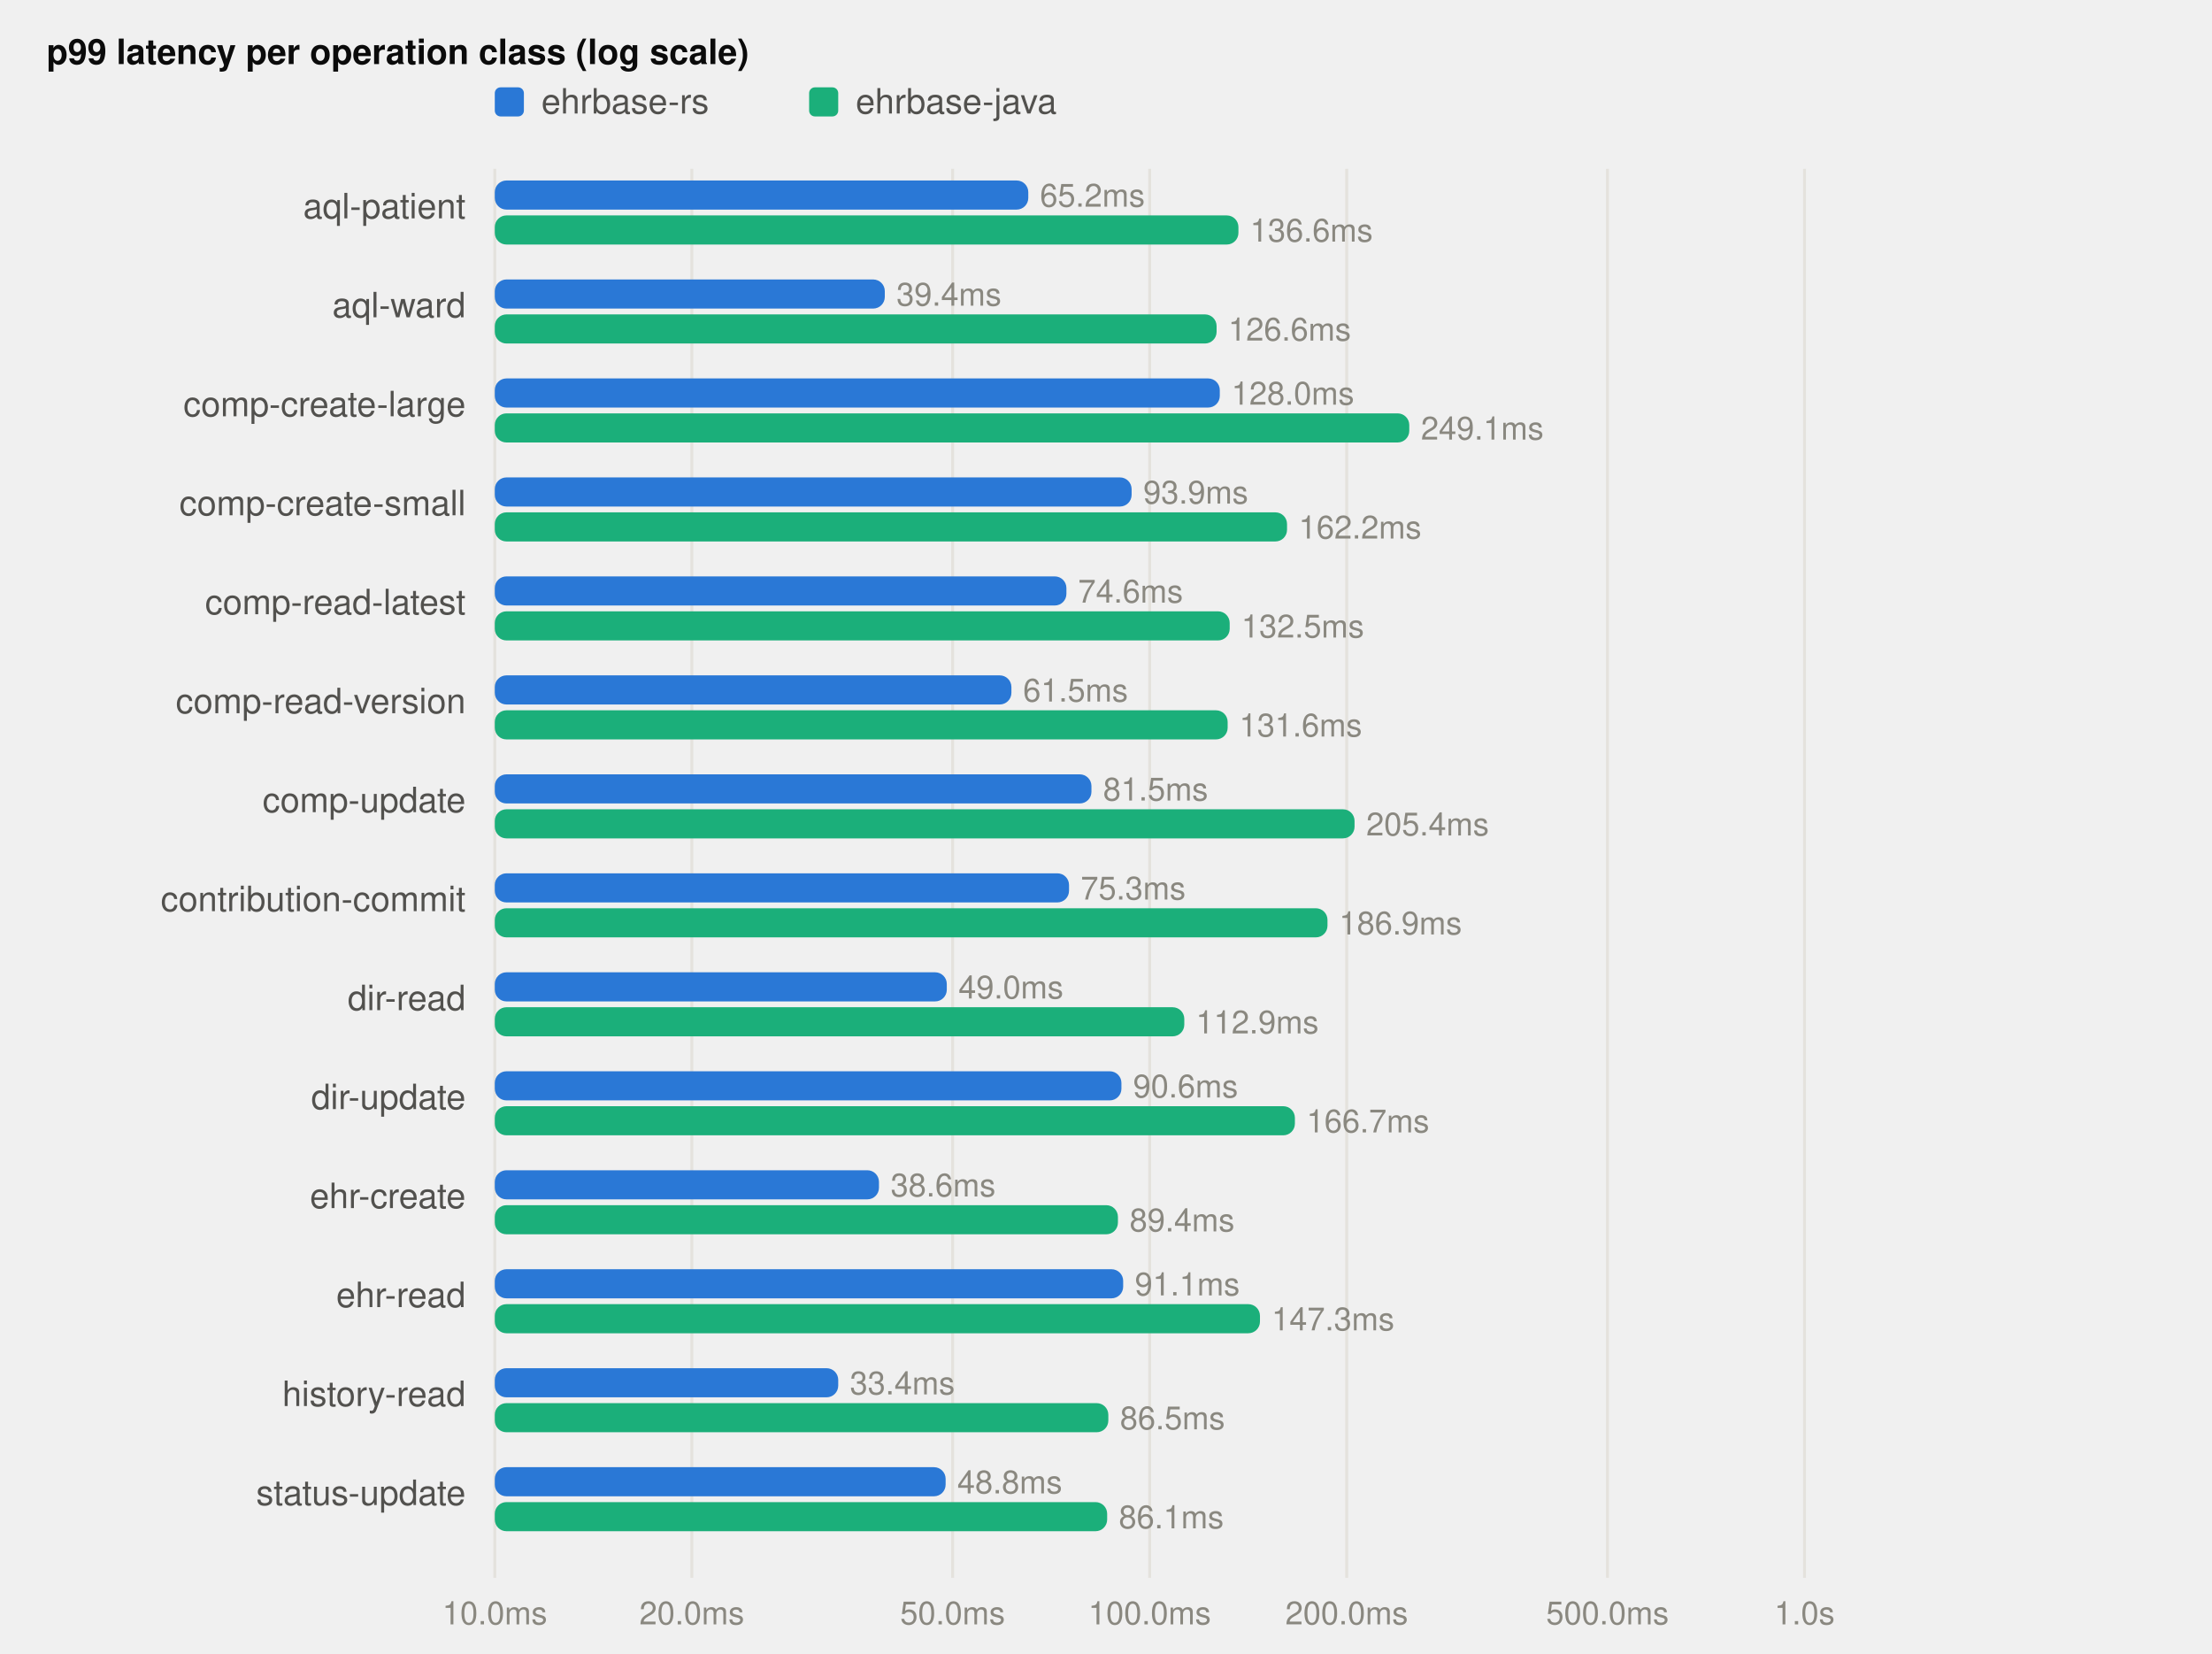
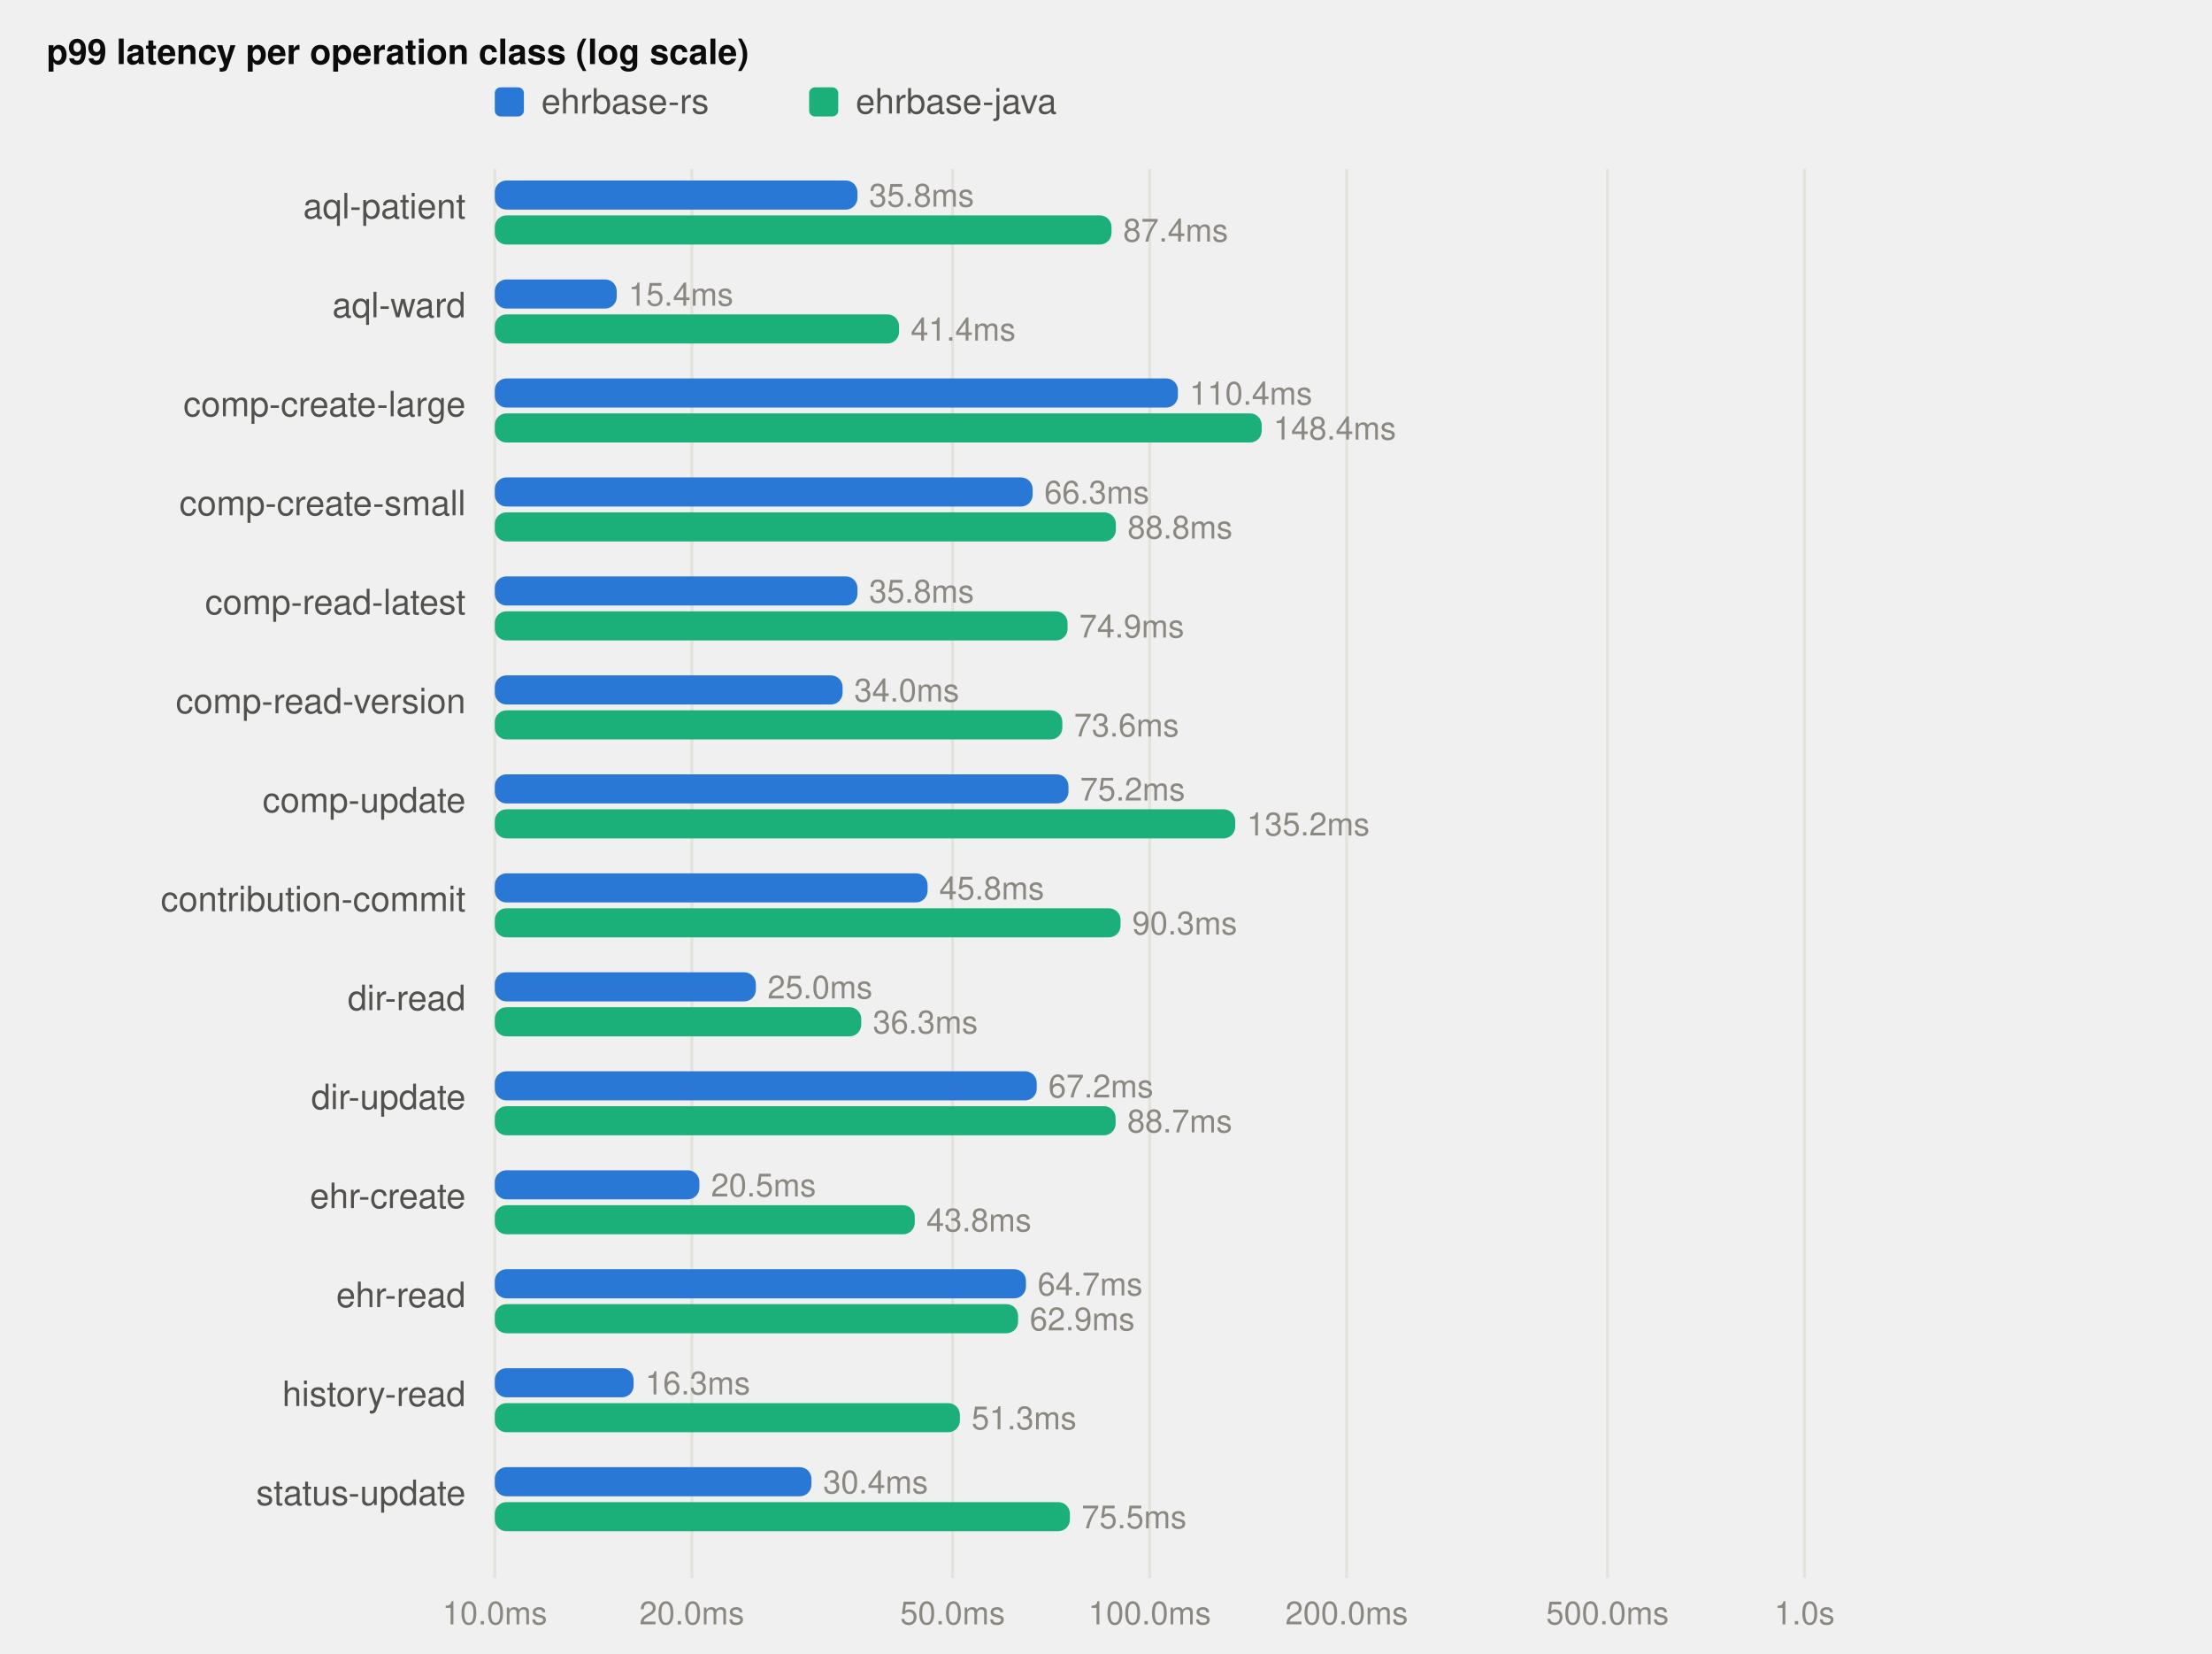
<svg xmlns="http://www.w3.org/2000/svg" viewBox="0 0 760 568" role="img" aria-label="p99 latency per operation class">
  <style>
text { fill: #52514e; font: 12px -apple-system, 'Segoe UI', Helvetica, Arial, sans-serif; }
.title { fill: #0b0b0b; font-weight: 600; }
.muted { fill: #8a8880; font-size: 11px; }
.grid { stroke: #e4e2dd; stroke-width: 1; }
.s1 { fill: #2a78d6; } .s1s { stroke: #2a78d6; }
.s2 { fill: #1baf7a; } .s2s { stroke: #1baf7a; }
@media (prefers-color-scheme: dark) {
text { fill: #c3c2b7; }
.title { fill: #ffffff; }
.muted { fill: #8f8e85; }
.grid { stroke: #3a3a38; }
.s1 { fill: #3987e5; } .s1s { stroke: #3987e5; }
.s2 { fill: #199e70; } .s2s { stroke: #199e70; }
}
</style>
  <text x="16" y="22" class="title">p99 latency per operation class (log scale)</text>
  <rect class="s1" x="170.0" y="30.0" width="10" height="10" rx="2" />
  <text x="186.0" y="39.0">ehrbase-rs</text>
  <rect class="s2" x="278.0" y="30.0" width="10" height="10" rx="2" />
  <text x="294.0" y="39.0">ehrbase-java</text>
  <line class="grid" x1="170.0" y1="58" x2="170.0" y2="542.0" />
  <text class="muted" x="170.0" y="558.0" text-anchor="middle">10.0ms</text>
  <line class="grid" x1="237.7" y1="58" x2="237.7" y2="542.0" />
  <text class="muted" x="237.7" y="558.0" text-anchor="middle">20.0ms</text>
  <line class="grid" x1="327.3" y1="58" x2="327.3" y2="542.0" />
  <text class="muted" x="327.3" y="558.0" text-anchor="middle">50.0ms</text>
  <line class="grid" x1="395.0" y1="58" x2="395.0" y2="542.0" />
  <text class="muted" x="395.0" y="558.0" text-anchor="middle">100.0ms</text>
  <line class="grid" x1="462.7" y1="58" x2="462.7" y2="542.0" />
  <text class="muted" x="462.7" y="558.0" text-anchor="middle">200.0ms</text>
  <line class="grid" x1="552.3" y1="58" x2="552.3" y2="542.0" />
  <text class="muted" x="552.3" y="558.0" text-anchor="middle">500.0ms</text>
  <line class="grid" x1="620.0" y1="58" x2="620.0" y2="542.0" />
  <text class="muted" x="620.0" y="558.0" text-anchor="middle">1.0s</text>
  <text x="160.0" y="75.0" text-anchor="end">aql-patient</text>
-   <rect class="s1" x="170" y="62.0" width="183.3" height="10" rx="4" />
-   <text class="muted" x="357.3" y="71.0">65.2ms</text>
-   <rect class="s2" x="170" y="74.0" width="255.5" height="10" rx="4" />
-   <text class="muted" x="429.5" y="83.0">136.6ms</text>
+   <rect class="s1" x="170" y="62.0" width="124.6" height="10" rx="4" />
+   <text class="muted" x="298.6" y="71.0">35.8ms</text>
+   <rect class="s2" x="170" y="74.0" width="211.9" height="10" rx="4" />
+   <text class="muted" x="385.9" y="83.0">87.4ms</text>
  <text x="160.0" y="109.0" text-anchor="end">aql-ward</text>
-   <rect class="s1" x="170" y="96.0" width="134.0" height="10" rx="4" />
-   <text class="muted" x="308.0" y="105.0">39.4ms</text>
-   <rect class="s2" x="170" y="108.0" width="248.0" height="10" rx="4" />
-   <text class="muted" x="422.0" y="117.0">126.6ms</text>
+   <rect class="s1" x="170" y="96.0" width="41.9" height="10" rx="4" />
+   <text class="muted" x="215.9" y="105.0">15.4ms</text>
+   <rect class="s2" x="170" y="108.0" width="138.9" height="10" rx="4" />
+   <text class="muted" x="312.9" y="117.0">41.4ms</text>
  <text x="160.0" y="143.0" text-anchor="end">comp-create-large</text>
-   <rect class="s1" x="170" y="130.0" width="249.1" height="10" rx="4" />
-   <text class="muted" x="423.1" y="139.0">128.0ms</text>
-   <rect class="s2" x="170" y="142.0" width="314.2" height="10" rx="4" />
-   <text class="muted" x="488.2" y="151.0">249.1ms</text>
+   <rect class="s1" x="170" y="130.0" width="234.7" height="10" rx="4" />
+   <text class="muted" x="408.7" y="139.0">110.4ms</text>
+   <rect class="s2" x="170" y="142.0" width="263.5" height="10" rx="4" />
+   <text class="muted" x="437.5" y="151.0">148.4ms</text>
  <text x="160.0" y="177.0" text-anchor="end">comp-create-small</text>
-   <rect class="s1" x="170" y="164.0" width="218.8" height="10" rx="4" />
-   <text class="muted" x="392.8" y="173.0">93.9ms</text>
-   <rect class="s2" x="170" y="176.0" width="272.2" height="10" rx="4" />
-   <text class="muted" x="446.2" y="185.0">162.2ms</text>
+   <rect class="s1" x="170" y="164.0" width="184.8" height="10" rx="4" />
+   <text class="muted" x="358.8" y="173.0">66.3ms</text>
+   <rect class="s2" x="170" y="176.0" width="213.4" height="10" rx="4" />
+   <text class="muted" x="387.4" y="185.0">88.8ms</text>
  <text x="160.0" y="211.0" text-anchor="end">comp-read-latest</text>
-   <rect class="s1" x="170" y="198.0" width="196.4" height="10" rx="4" />
-   <text class="muted" x="370.4" y="207.0">74.6ms</text>
-   <rect class="s2" x="170" y="210.0" width="252.5" height="10" rx="4" />
-   <text class="muted" x="426.5" y="219.0">132.5ms</text>
+   <rect class="s1" x="170" y="198.0" width="124.6" height="10" rx="4" />
+   <text class="muted" x="298.6" y="207.0">35.8ms</text>
+   <rect class="s2" x="170" y="210.0" width="196.8" height="10" rx="4" />
+   <text class="muted" x="370.8" y="219.0">74.9ms</text>
  <text x="160.0" y="245.0" text-anchor="end">comp-read-version</text>
-   <rect class="s1" x="170" y="232.0" width="177.5" height="10" rx="4" />
-   <text class="muted" x="351.5" y="241.0">61.5ms</text>
-   <rect class="s2" x="170" y="244.0" width="251.8" height="10" rx="4" />
-   <text class="muted" x="425.8" y="253.0">131.6ms</text>
+   <rect class="s1" x="170" y="232.0" width="119.5" height="10" rx="4" />
+   <text class="muted" x="293.5" y="241.0">34.0ms</text>
+   <rect class="s2" x="170" y="244.0" width="195.0" height="10" rx="4" />
+   <text class="muted" x="369.0" y="253.0">73.6ms</text>
  <text x="160.0" y="279.0" text-anchor="end">comp-update</text>
-   <rect class="s1" x="170" y="266.0" width="205.0" height="10" rx="4" />
-   <text class="muted" x="379.0" y="275.0">81.5ms</text>
-   <rect class="s2" x="170" y="278.0" width="295.4" height="10" rx="4" />
-   <text class="muted" x="469.4" y="287.0">205.4ms</text>
+   <rect class="s1" x="170" y="266.0" width="197.1" height="10" rx="4" />
+   <text class="muted" x="371.1" y="275.0">75.2ms</text>
+   <rect class="s2" x="170" y="278.0" width="254.4" height="10" rx="4" />
+   <text class="muted" x="428.4" y="287.0">135.2ms</text>
  <text x="160.0" y="313.0" text-anchor="end">contribution-commit</text>
-   <rect class="s1" x="170" y="300.0" width="197.3" height="10" rx="4" />
-   <text class="muted" x="371.3" y="309.0">75.3ms</text>
-   <rect class="s2" x="170" y="312.0" width="286.1" height="10" rx="4" />
-   <text class="muted" x="460.1" y="321.0">186.9ms</text>
+   <rect class="s1" x="170" y="300.0" width="148.7" height="10" rx="4" />
+   <text class="muted" x="322.7" y="309.0">45.8ms</text>
+   <rect class="s2" x="170" y="312.0" width="215.0" height="10" rx="4" />
+   <text class="muted" x="389.0" y="321.0">90.3ms</text>
  <text x="160.0" y="347.0" text-anchor="end">dir-read</text>
-   <rect class="s1" x="170" y="334.0" width="155.3" height="10" rx="4" />
-   <text class="muted" x="329.3" y="343.0">49.0ms</text>
-   <rect class="s2" x="170" y="346.0" width="236.9" height="10" rx="4" />
-   <text class="muted" x="410.9" y="355.0">112.9ms</text>
+   <rect class="s1" x="170" y="334.0" width="89.7" height="10" rx="4" />
+   <text class="muted" x="263.7" y="343.0">25.0ms</text>
+   <rect class="s2" x="170" y="346.0" width="125.9" height="10" rx="4" />
+   <text class="muted" x="299.9" y="355.0">36.3ms</text>
  <text x="160.0" y="381.0" text-anchor="end">dir-update</text>
-   <rect class="s1" x="170" y="368.0" width="215.3" height="10" rx="4" />
-   <text class="muted" x="389.3" y="377.0">90.6ms</text>
-   <rect class="s2" x="170" y="380.0" width="274.9" height="10" rx="4" />
-   <text class="muted" x="448.9" y="389.0">166.7ms</text>
+   <rect class="s1" x="170" y="368.0" width="186.2" height="10" rx="4" />
+   <text class="muted" x="360.2" y="377.0">67.2ms</text>
+   <rect class="s2" x="170" y="380.0" width="213.3" height="10" rx="4" />
+   <text class="muted" x="387.3" y="389.0">88.7ms</text>
  <text x="160.0" y="415.0" text-anchor="end">ehr-create</text>
-   <rect class="s1" x="170" y="402.0" width="132.0" height="10" rx="4" />
-   <text class="muted" x="306.0" y="411.0">38.6ms</text>
-   <rect class="s2" x="170" y="414.0" width="214.1" height="10" rx="4" />
-   <text class="muted" x="388.1" y="423.0">89.4ms</text>
+   <rect class="s1" x="170" y="402.0" width="70.3" height="10" rx="4" />
+   <text class="muted" x="244.3" y="411.0">20.5ms</text>
+   <rect class="s2" x="170" y="414.0" width="144.3" height="10" rx="4" />
+   <text class="muted" x="318.3" y="423.0">43.8ms</text>
  <text x="160.0" y="449.0" text-anchor="end">ehr-read</text>
-   <rect class="s1" x="170" y="436.0" width="215.9" height="10" rx="4" />
-   <text class="muted" x="389.9" y="445.0">91.1ms</text>
-   <rect class="s2" x="170" y="448.0" width="262.9" height="10" rx="4" />
-   <text class="muted" x="436.9" y="457.0">147.3ms</text>
+   <rect class="s1" x="170" y="436.0" width="182.5" height="10" rx="4" />
+   <text class="muted" x="356.5" y="445.0">64.7ms</text>
+   <rect class="s2" x="170" y="448.0" width="179.8" height="10" rx="4" />
+   <text class="muted" x="353.8" y="457.0">62.9ms</text>
  <text x="160.0" y="483.0" text-anchor="end">history-read</text>
-   <rect class="s1" x="170" y="470.0" width="118.0" height="10" rx="4" />
-   <text class="muted" x="292.0" y="479.0">33.4ms</text>
-   <rect class="s2" x="170" y="482.0" width="210.8" height="10" rx="4" />
-   <text class="muted" x="384.8" y="491.0">86.5ms</text>
+   <rect class="s1" x="170" y="470.0" width="47.7" height="10" rx="4" />
+   <text class="muted" x="221.7" y="479.0">16.3ms</text>
+   <rect class="s2" x="170" y="482.0" width="159.8" height="10" rx="4" />
+   <text class="muted" x="333.8" y="491.0">51.3ms</text>
  <text x="160.0" y="517.0" text-anchor="end">status-update</text>
-   <rect class="s1" x="170" y="504.0" width="154.9" height="10" rx="4" />
-   <text class="muted" x="328.9" y="513.0">48.8ms</text>
-   <rect class="s2" x="170" y="516.0" width="210.4" height="10" rx="4" />
-   <text class="muted" x="384.4" y="525.0">86.1ms</text>
+   <rect class="s1" x="170" y="504.0" width="108.8" height="10" rx="4" />
+   <text class="muted" x="282.8" y="513.0">30.4ms</text>
+   <rect class="s2" x="170" y="516.0" width="197.6" height="10" rx="4" />
+   <text class="muted" x="371.6" y="525.0">75.5ms</text>
</svg>
